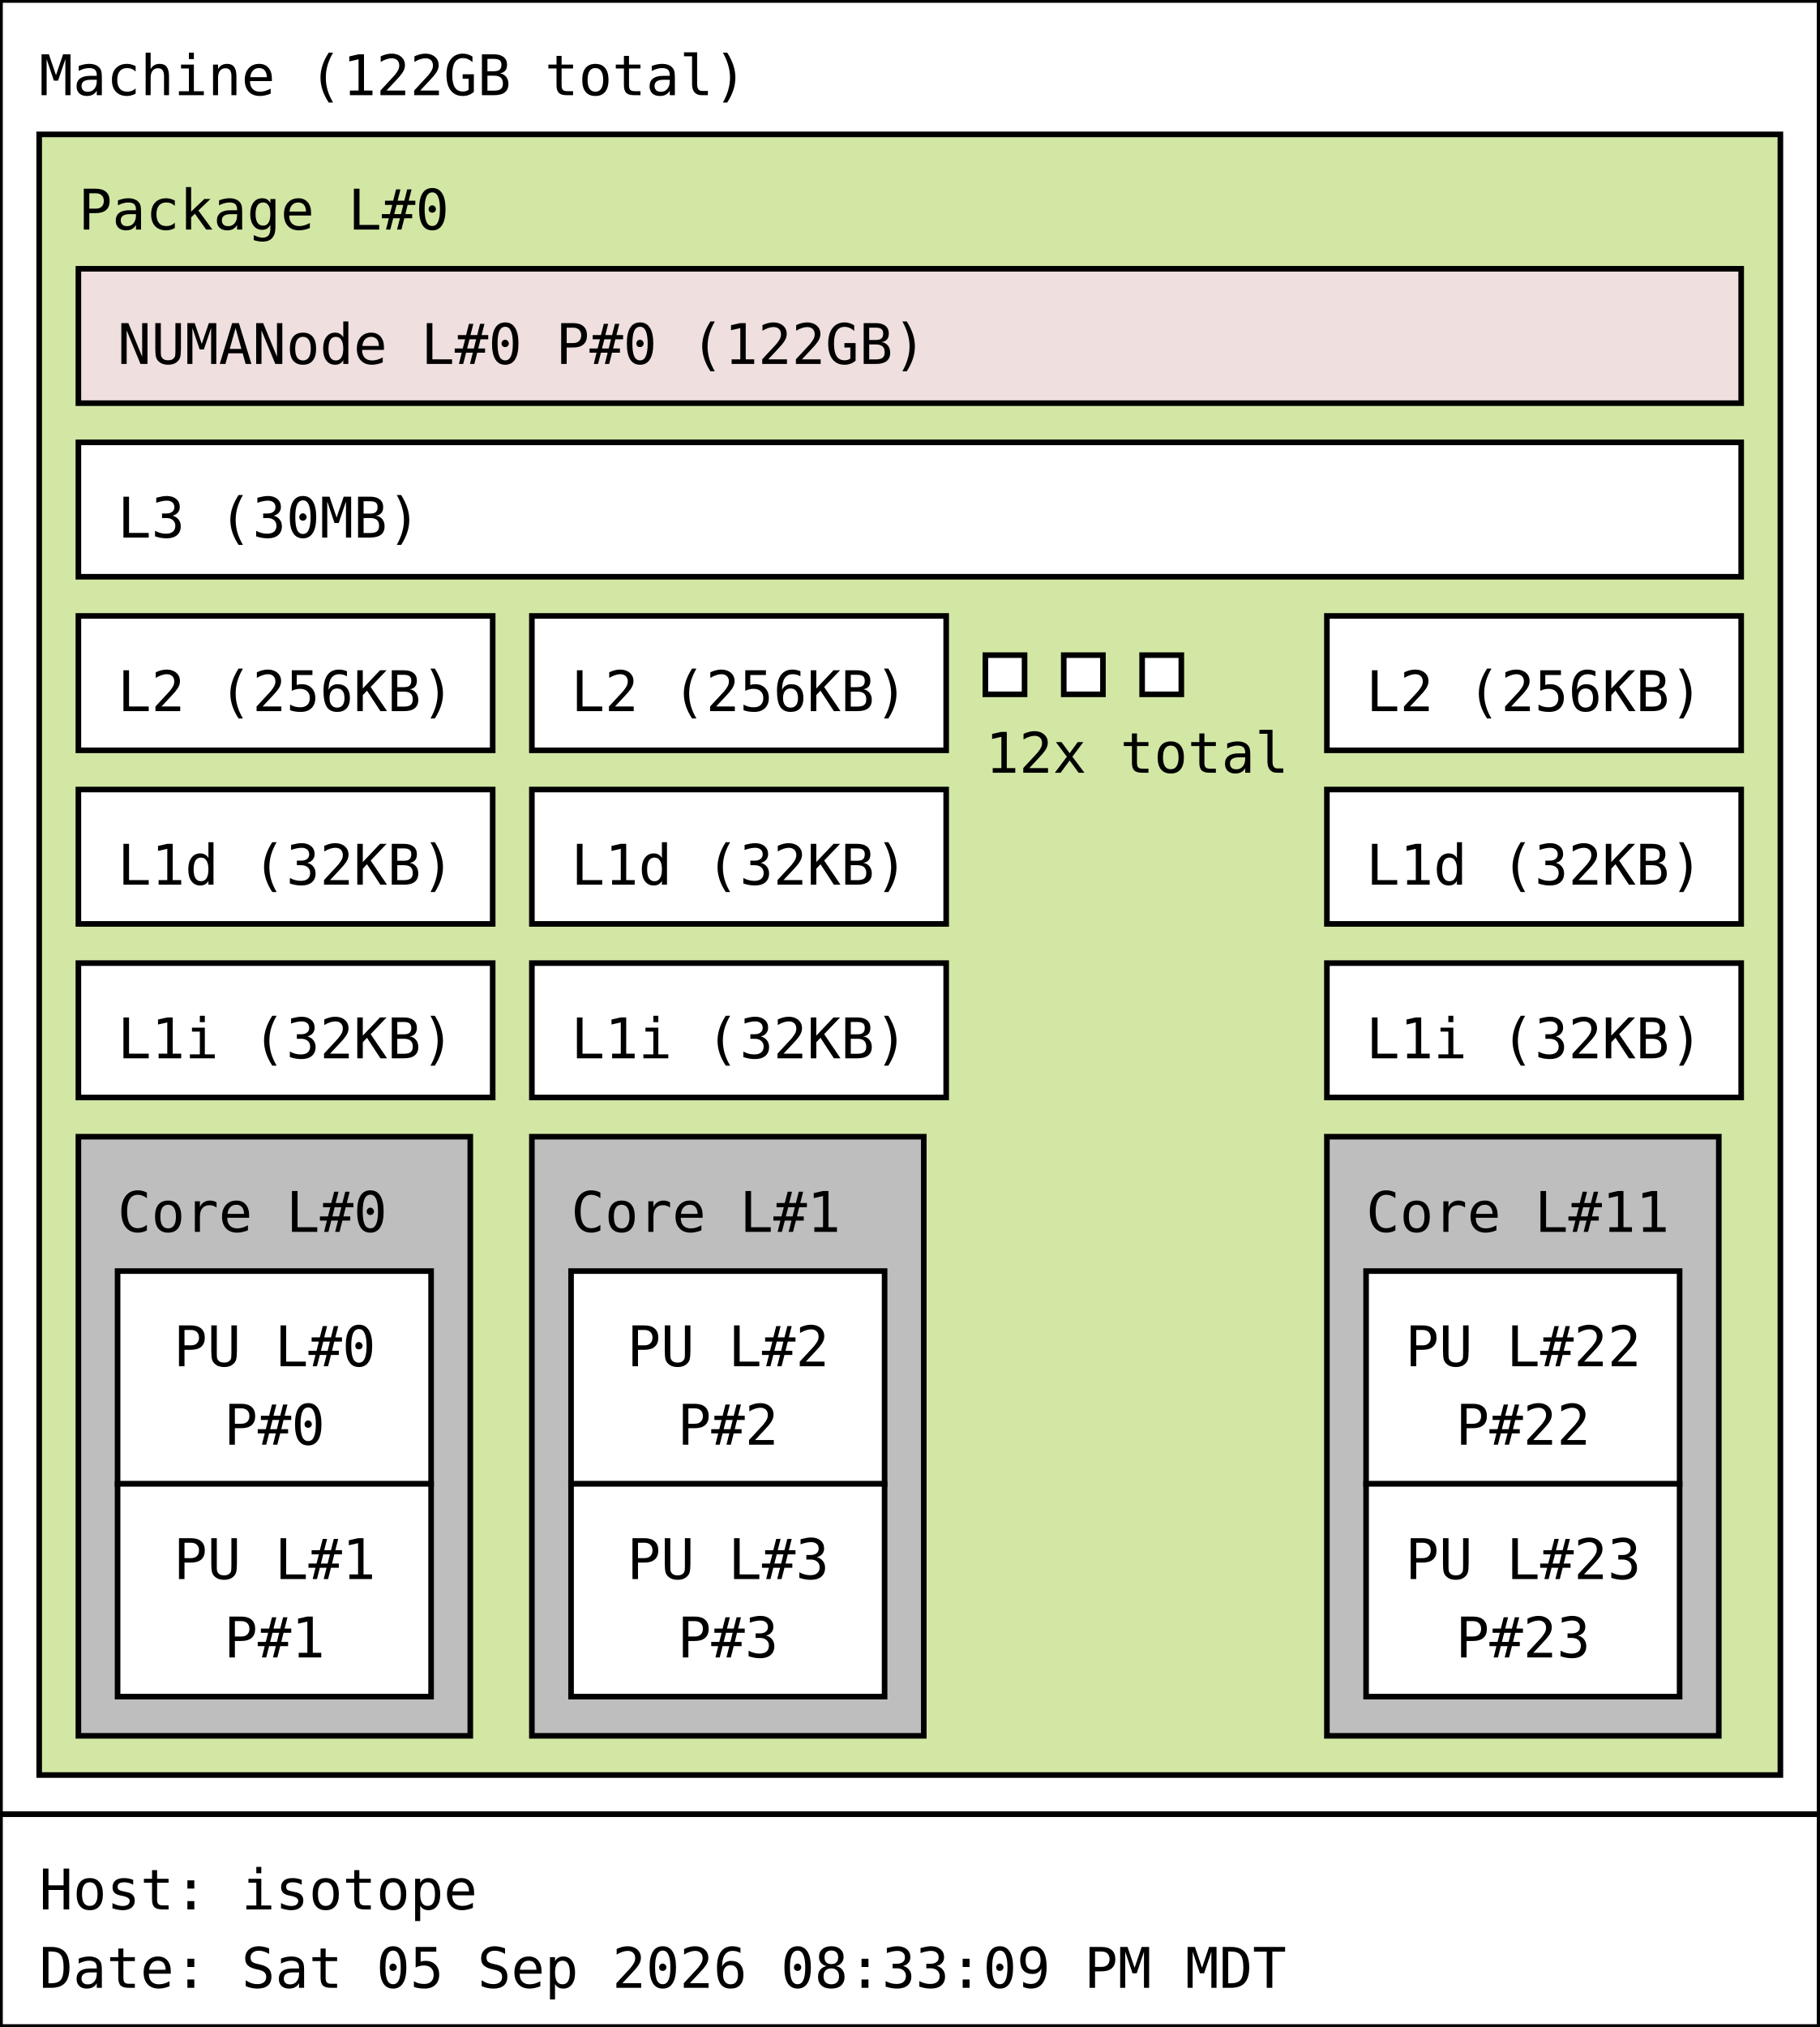
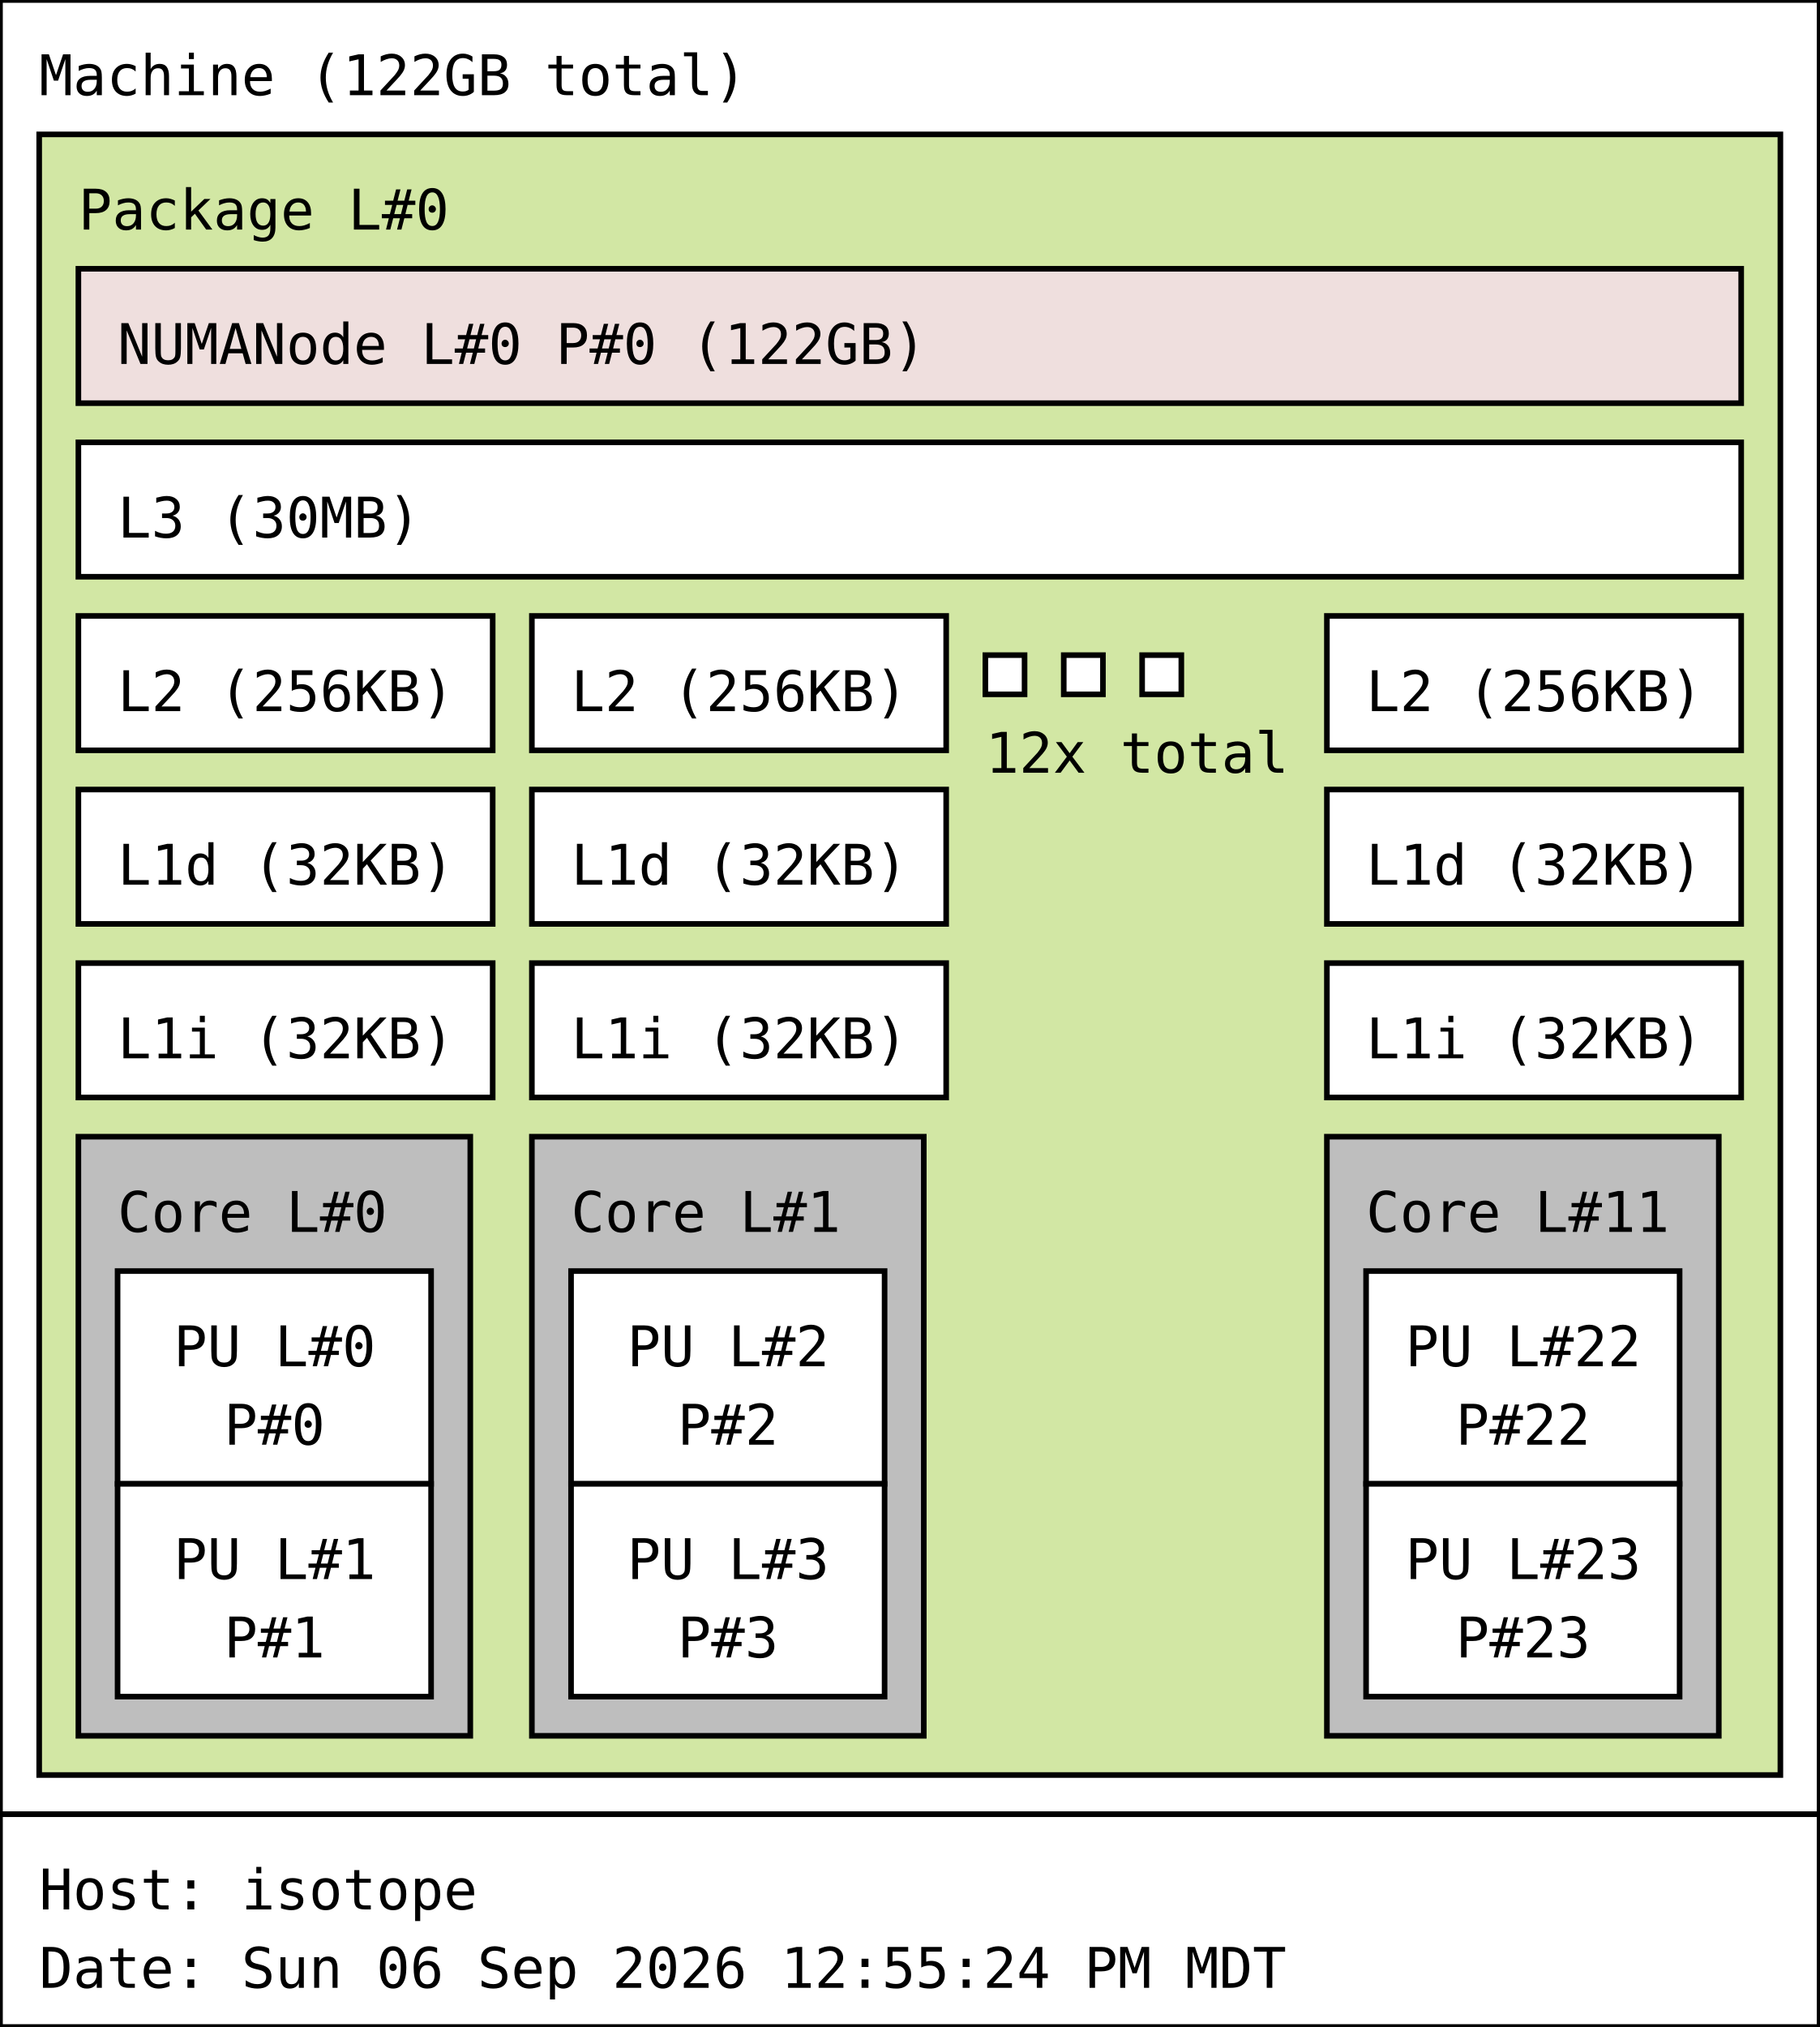
<svg xmlns="http://www.w3.org/2000/svg" width="325px" height="362px" viewBox="0 0 325px 362px" version="1.1">
  <rect id="Machine_0_rect" class="Machine" x="0" y="0" width="325" height="324" fill="rgb(255,255,255)" stroke="rgb(0,0,0)" stroke-width="1" />
  <text id="Machine_0_text" class="Machine" font-family="Monospace" x="7" y="17" fill="rgb(0,0,0)" font-size="10px">Machine (122GB total)</text>
  <rect id="Package_0_rect" class="Package" x="7" y="24" width="311" height="293" fill="rgb(210,231,164)" stroke="rgb(0,0,0)" stroke-width="1" />
  <text id="Package_0_text" class="Package" font-family="Monospace" x="14" y="41" fill="rgb(0,0,0)" font-size="10px">Package L#0</text>
  <rect id="L3_0_rect" class="L3" x="14" y="79" width="297" height="24" fill="rgb(255,255,255)" stroke="rgb(0,0,0)" stroke-width="1" />
  <text id="L3_0_text" class="L3" font-family="Monospace" x="21" y="96" fill="rgb(0,0,0)" font-size="10px">L3 (30MB)</text>
  <rect id="L2_0_rect" class="L2" x="14" y="110" width="74" height="24" fill="rgb(255,255,255)" stroke="rgb(0,0,0)" stroke-width="1" />
  <text id="L2_0_text" class="L2" font-family="Monospace" x="21" y="127" fill="rgb(0,0,0)" font-size="10px">L2 (256KB)</text>
  <rect id="L1d_0_rect" class="L1d" x="14" y="141" width="74" height="24" fill="rgb(255,255,255)" stroke="rgb(0,0,0)" stroke-width="1" />
  <text id="L1d_0_text" class="L1d" font-family="Monospace" x="21" y="158" fill="rgb(0,0,0)" font-size="10px">L1d (32KB)</text>
  <rect id="L1i_0_rect" class="L1i" x="14" y="172" width="74" height="24" fill="rgb(255,255,255)" stroke="rgb(0,0,0)" stroke-width="1" />
  <text id="L1i_0_text" class="L1i" font-family="Monospace" x="21" y="189" fill="rgb(0,0,0)" font-size="10px">L1i (32KB)</text>
  <rect id="Core_0_rect" class="Core" x="14" y="203" width="70" height="107" fill="rgb(190,190,190)" stroke="rgb(0,0,0)" stroke-width="1" />
  <text id="Core_0_text" class="Core" font-family="Monospace" x="21" y="220" fill="rgb(0,0,0)" font-size="10px">Core L#0</text>
  <rect id="PU_0_rect" class="PU" x="21" y="227" width="56" height="38" fill="rgb(255,255,255)" stroke="rgb(0,0,0)" stroke-width="1" />
  <text id="PU_0_text" class="PU" font-family="Monospace" x="31" y="244" fill="rgb(0,0,0)" font-size="10px">PU L#0</text>
  <text id="PU_0_text_1" class="PU" font-family="Monospace" x="40" y="258" fill="rgb(0,0,0)" font-size="10px">P#0</text>
  <rect id="PU_1_rect" class="PU" x="21" y="265" width="56" height="38" fill="rgb(255,255,255)" stroke="rgb(0,0,0)" stroke-width="1" />
  <text id="PU_1_text" class="PU" font-family="Monospace" x="31" y="282" fill="rgb(0,0,0)" font-size="10px">PU L#1</text>
  <text id="PU_1_text_1" class="PU" font-family="Monospace" x="40" y="296" fill="rgb(0,0,0)" font-size="10px">P#1</text>
  <rect id="L2_1_rect" class="L2" x="95" y="110" width="74" height="24" fill="rgb(255,255,255)" stroke="rgb(0,0,0)" stroke-width="1" />
  <text id="L2_1_text" class="L2" font-family="Monospace" x="102" y="127" fill="rgb(0,0,0)" font-size="10px">L2 (256KB)</text>
  <rect id="L1d_1_rect" class="L1d" x="95" y="141" width="74" height="24" fill="rgb(255,255,255)" stroke="rgb(0,0,0)" stroke-width="1" />
  <text id="L1d_1_text" class="L1d" font-family="Monospace" x="102" y="158" fill="rgb(0,0,0)" font-size="10px">L1d (32KB)</text>
  <rect id="L1i_1_rect" class="L1i" x="95" y="172" width="74" height="24" fill="rgb(255,255,255)" stroke="rgb(0,0,0)" stroke-width="1" />
  <text id="L1i_1_text" class="L1i" font-family="Monospace" x="102" y="189" fill="rgb(0,0,0)" font-size="10px">L1i (32KB)</text>
  <rect id="Core_1_rect" class="Core" x="95" y="203" width="70" height="107" fill="rgb(190,190,190)" stroke="rgb(0,0,0)" stroke-width="1" />
  <text id="Core_1_text" class="Core" font-family="Monospace" x="102" y="220" fill="rgb(0,0,0)" font-size="10px">Core L#1</text>
  <rect id="PU_2_rect" class="PU" x="102" y="227" width="56" height="38" fill="rgb(255,255,255)" stroke="rgb(0,0,0)" stroke-width="1" />
  <text id="PU_2_text" class="PU" font-family="Monospace" x="112" y="244" fill="rgb(0,0,0)" font-size="10px">PU L#2</text>
  <text id="PU_2_text_1" class="PU" font-family="Monospace" x="121" y="258" fill="rgb(0,0,0)" font-size="10px">P#2</text>
  <rect id="PU_3_rect" class="PU" x="102" y="265" width="56" height="38" fill="rgb(255,255,255)" stroke="rgb(0,0,0)" stroke-width="1" />
  <text id="PU_3_text" class="PU" font-family="Monospace" x="112" y="282" fill="rgb(0,0,0)" font-size="10px">PU L#3</text>
  <text id="PU_3_text_1" class="PU" font-family="Monospace" x="121" y="296" fill="rgb(0,0,0)" font-size="10px">P#3</text>
  <rect id="L2_2_rect" class="L2" x="176" y="117" width="7" height="7" fill="rgb(255,255,255)" stroke="rgb(0,0,0)" stroke-width="1" />
  <rect id="L2_2_rect" class="L2" x="190" y="117" width="7" height="7" fill="rgb(255,255,255)" stroke="rgb(0,0,0)" stroke-width="1" />
  <rect id="L2_2_rect" class="L2" x="204" y="117" width="7" height="7" fill="rgb(255,255,255)" stroke="rgb(0,0,0)" stroke-width="1" />
  <text id="L2_2_text" class="L2" font-family="Monospace" x="176" y="138" fill="rgb(0,0,0)" font-size="10px">12x total</text>
  <rect id="L2_11_rect" class="L2" x="237" y="110" width="74" height="24" fill="rgb(255,255,255)" stroke="rgb(0,0,0)" stroke-width="1" />
  <text id="L2_11_text" class="L2" font-family="Monospace" x="244" y="127" fill="rgb(0,0,0)" font-size="10px">L2 (256KB)</text>
  <rect id="L1d_11_rect" class="L1d" x="237" y="141" width="74" height="24" fill="rgb(255,255,255)" stroke="rgb(0,0,0)" stroke-width="1" />
  <text id="L1d_11_text" class="L1d" font-family="Monospace" x="244" y="158" fill="rgb(0,0,0)" font-size="10px">L1d (32KB)</text>
  <rect id="L1i_11_rect" class="L1i" x="237" y="172" width="74" height="24" fill="rgb(255,255,255)" stroke="rgb(0,0,0)" stroke-width="1" />
  <text id="L1i_11_text" class="L1i" font-family="Monospace" x="244" y="189" fill="rgb(0,0,0)" font-size="10px">L1i (32KB)</text>
  <rect id="Core_11_rect" class="Core" x="237" y="203" width="70" height="107" fill="rgb(190,190,190)" stroke="rgb(0,0,0)" stroke-width="1" />
  <text id="Core_11_text" class="Core" font-family="Monospace" x="244" y="220" fill="rgb(0,0,0)" font-size="10px">Core L#11</text>
  <rect id="PU_22_rect" class="PU" x="244" y="227" width="56" height="38" fill="rgb(255,255,255)" stroke="rgb(0,0,0)" stroke-width="1" />
  <text id="PU_22_text" class="PU" font-family="Monospace" x="251" y="244" fill="rgb(0,0,0)" font-size="10px">PU L#22</text>
  <text id="PU_22_text_1" class="PU" font-family="Monospace" x="260" y="258" fill="rgb(0,0,0)" font-size="10px">P#22</text>
  <rect id="PU_23_rect" class="PU" x="244" y="265" width="56" height="38" fill="rgb(255,255,255)" stroke="rgb(0,0,0)" stroke-width="1" />
  <text id="PU_23_text" class="PU" font-family="Monospace" x="251" y="282" fill="rgb(0,0,0)" font-size="10px">PU L#23</text>
  <text id="PU_23_text_1" class="PU" font-family="Monospace" x="260" y="296" fill="rgb(0,0,0)" font-size="10px">P#23</text>
  <rect id="NUMANode_0_rect" class="NUMANode" x="14" y="48" width="297" height="24" fill="rgb(239,223,222)" stroke="rgb(0,0,0)" stroke-width="1" />
  <text id="NUMANode_0_text" class="NUMANode" font-family="Monospace" x="21" y="65" fill="rgb(0,0,0)" font-size="10px">NUMANode L#0 P#0 (122GB)</text>
  <rect id="anon_rect" x="0" y="324" width="325" height="38" fill="rgb(255,255,255)" stroke="rgb(0,0,0)" stroke-width="1" />
  <text id="anon_text" font-family="Monospace" x="7" y="341" fill="rgb(0,0,0)" font-size="10px">Host: isotope</text>
-   <text id="anon_text_1" font-family="Monospace" x="7" y="355" fill="rgb(0,0,0)" font-size="10px">Date: Sat 05 Sep 2026 08:33:09 PM MDT</text>
+   <text id="anon_text_1" font-family="Monospace" x="7" y="355" fill="rgb(0,0,0)" font-size="10px">Date: Sun 06 Sep 2026 12:55:24 PM MDT</text>
</svg>
